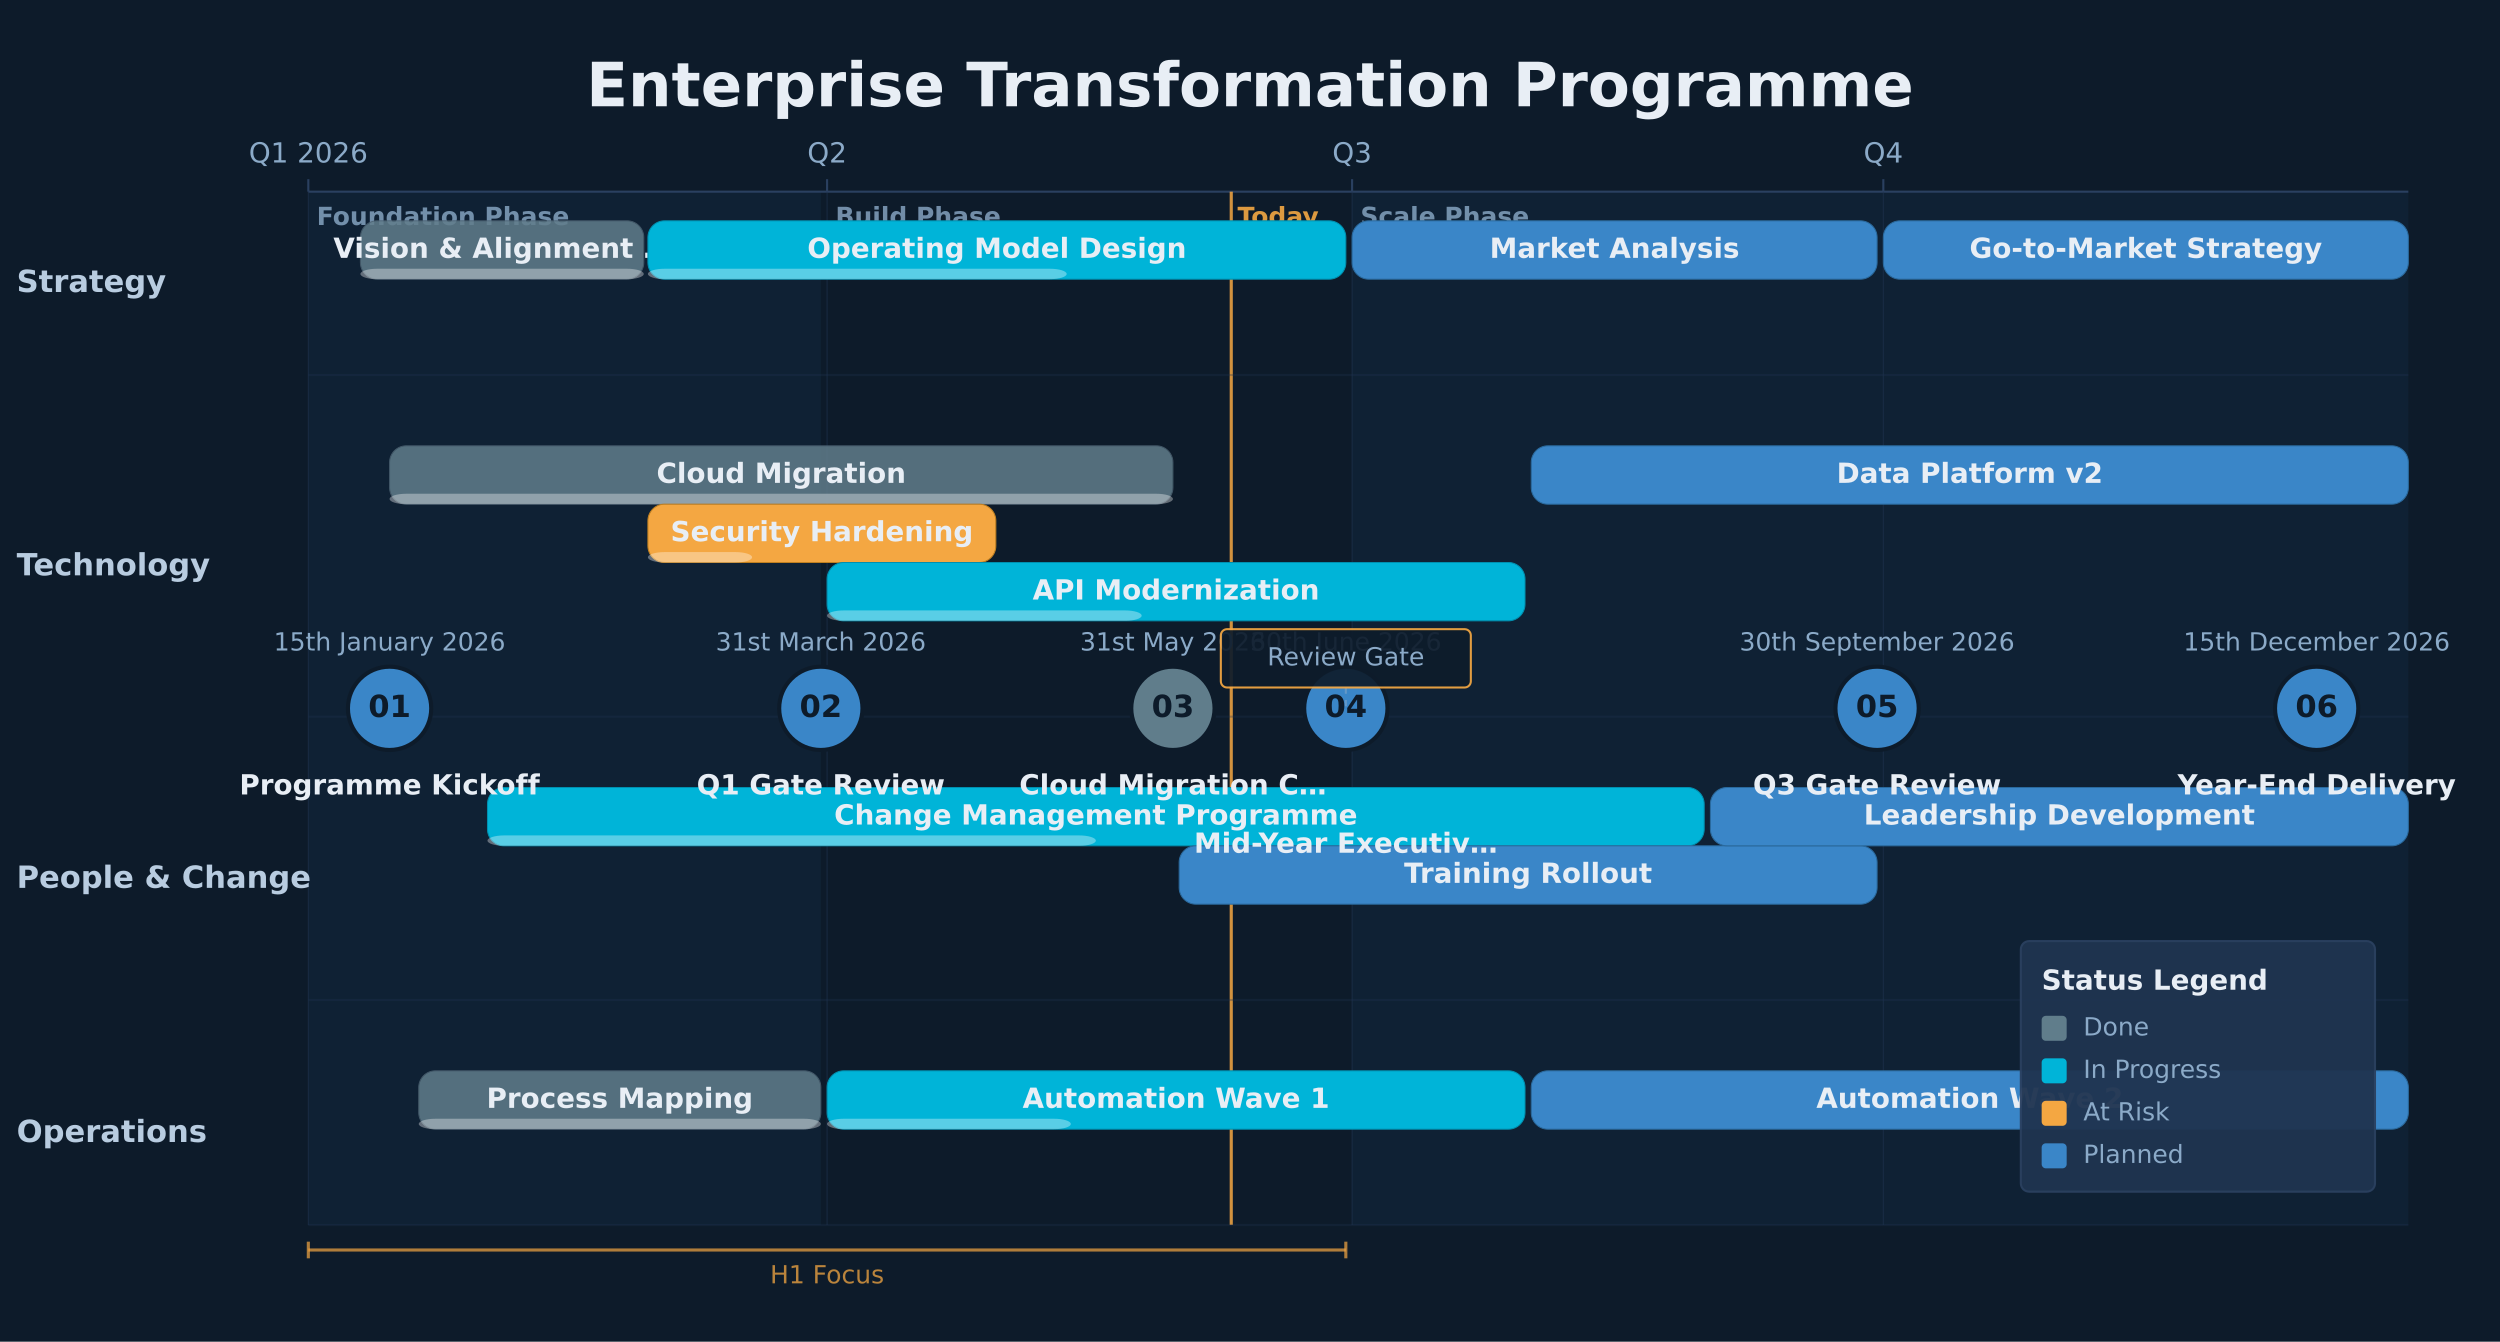
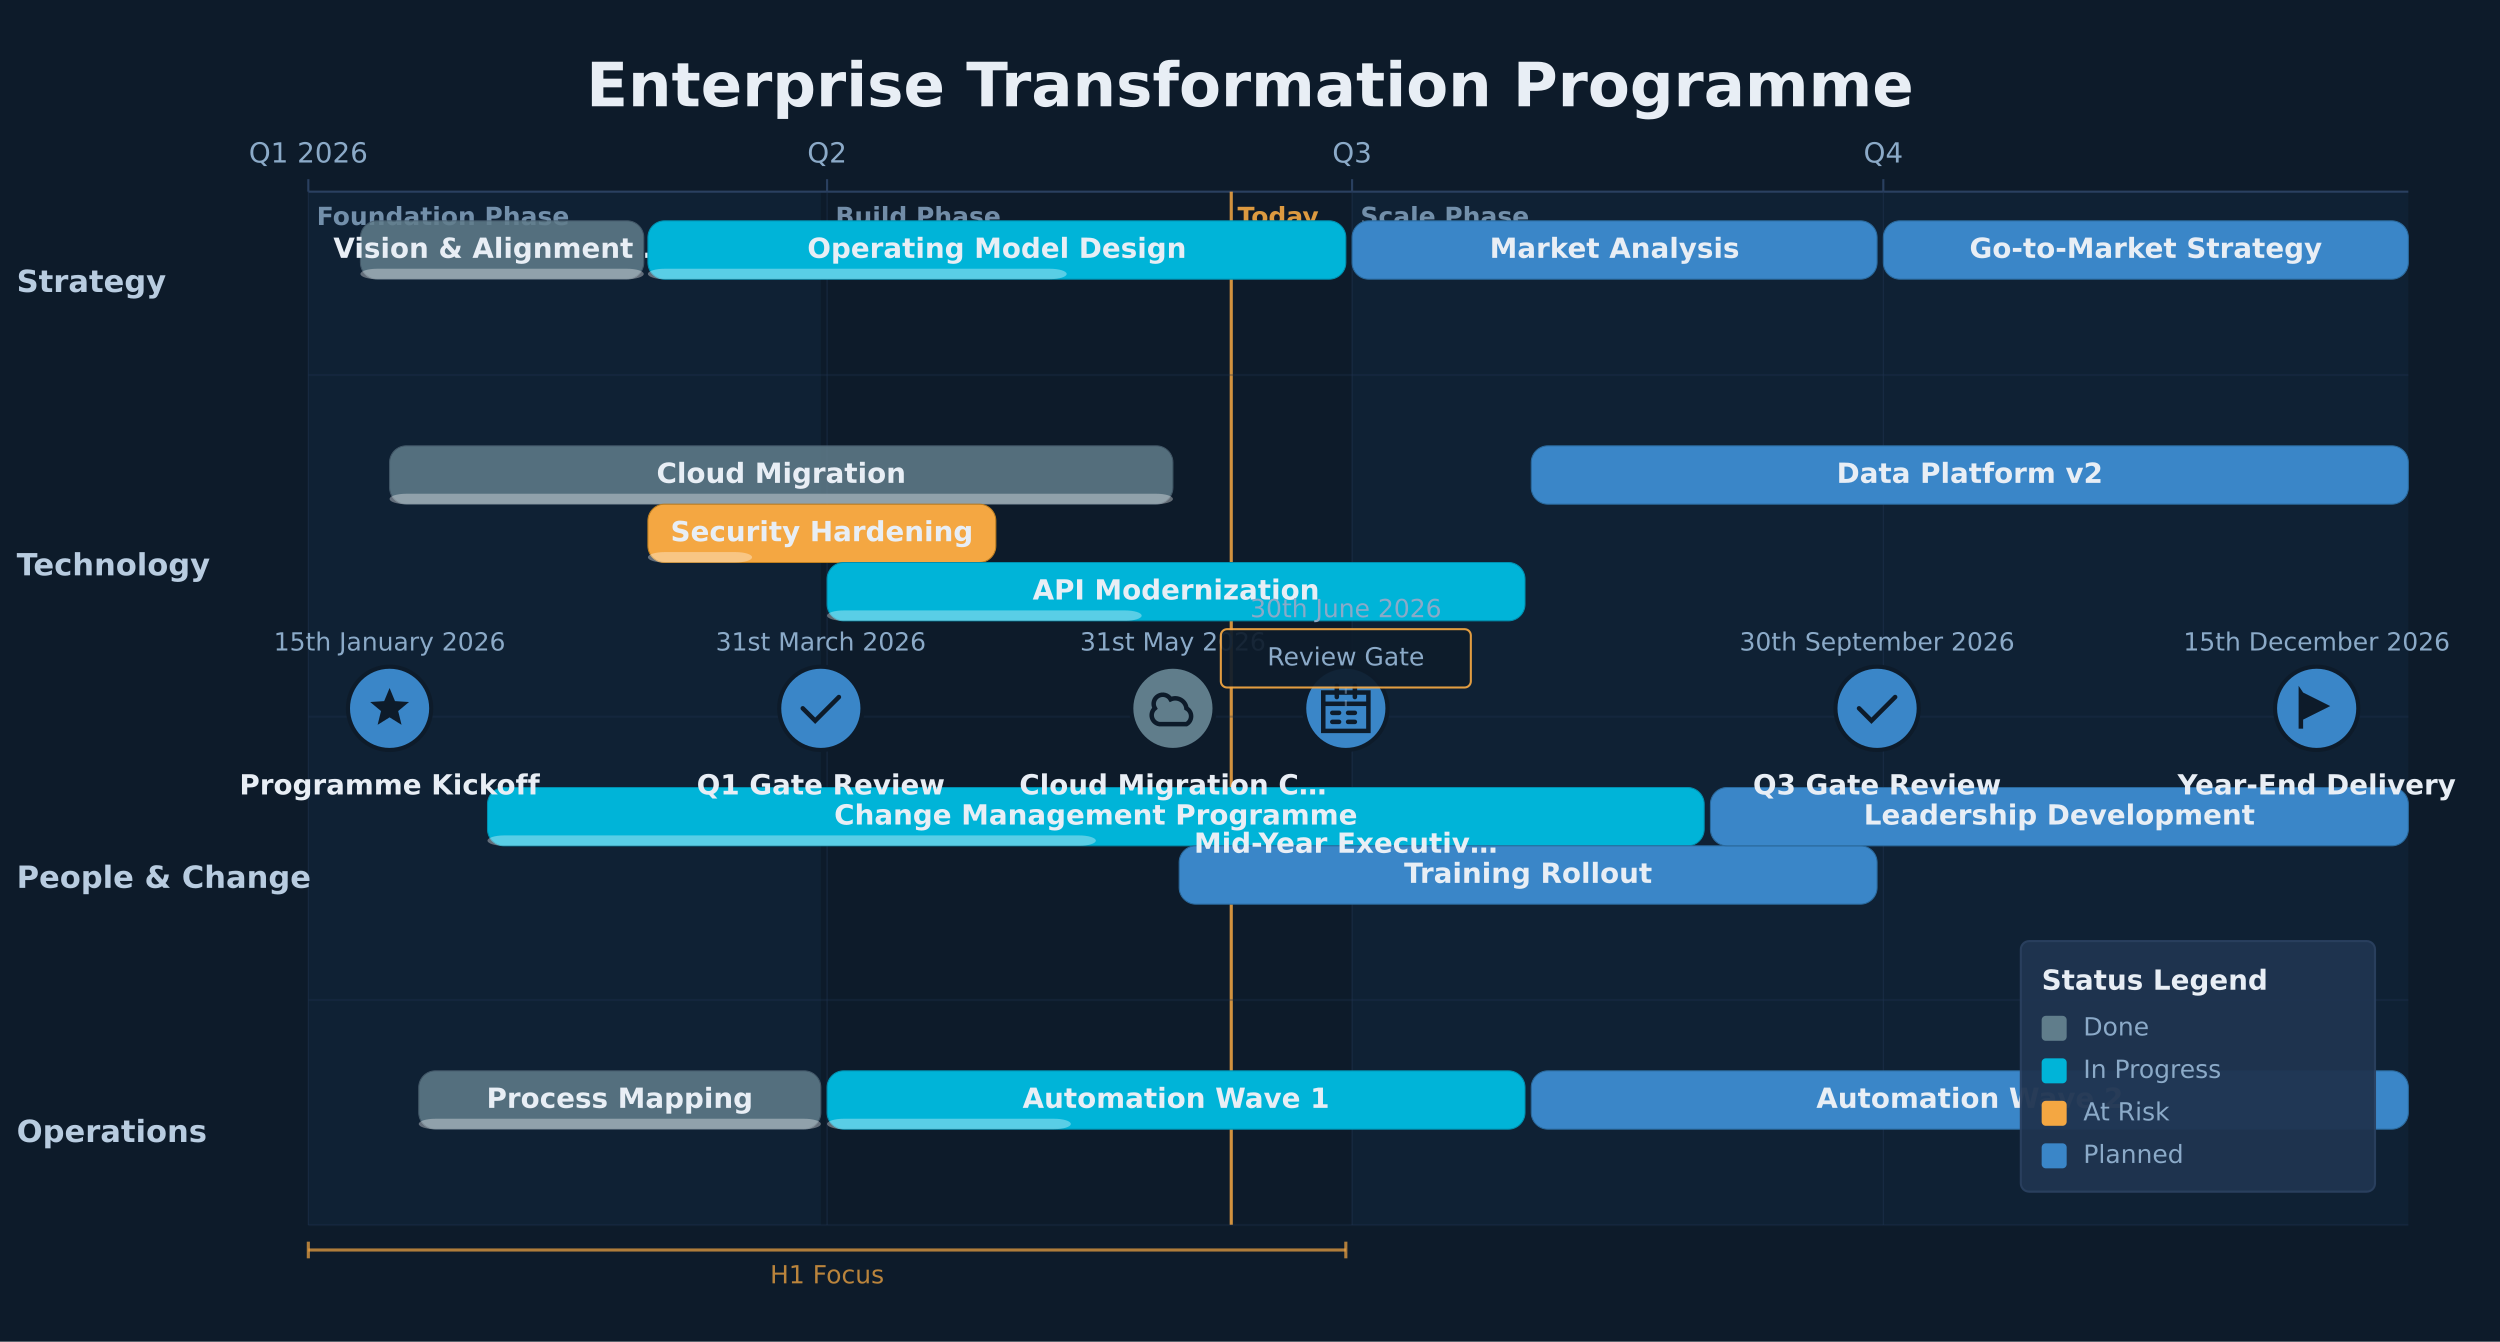
<svg xmlns="http://www.w3.org/2000/svg" height="644" version="1.1" viewBox="0 0 1200 644" width="1200">
  <rect fill="#0D1B2A" height="644" width="1200" x="0" y="0" />
  <rect fill="#3A86C8" height="496" opacity="0.06" width="246" x="148" y="92" />
  <text dominant-baseline="alphabetic" fill="#8BAAC8" font-family="DejaVu Sans, Arial, Helvetica, sans-serif" font-size="12" font-weight="700" opacity="0.8" text-anchor="start" x="152" y="108">Foundation Phase</text>
  <text dominant-baseline="alphabetic" fill="#8BAAC8" font-family="DejaVu Sans, Arial, Helvetica, sans-serif" font-size="12" font-weight="700" opacity="0.8" text-anchor="start" x="401" y="108">Build Phase</text>
  <rect fill="#3A86C8" height="496" opacity="0.06" width="507" x="649" y="92" />
  <text dominant-baseline="alphabetic" fill="#8BAAC8" font-family="DejaVu Sans, Arial, Helvetica, sans-serif" font-size="12" font-weight="700" opacity="0.8" text-anchor="start" x="653" y="108">Scale Phase</text>
  <text dominant-baseline="middle" fill="#E8EEF5" font-family="DejaVu Sans, Arial, Helvetica, sans-serif" font-size="29.33" font-weight="700" text-anchor="middle" x="600" y="42.67">Enterprise Transformation Programme</text>
  <line stroke="#2A4060" stroke-width="1" x1="148" x2="1156" y1="92" y2="92" />
  <line stroke="#2A4060" stroke-width="1" x1="148" x2="148" y1="86" y2="92" />
  <line opacity="0.6" stroke="#1E3350" stroke-width="0.5" x1="148" x2="148" y1="92" y2="588" />
  <text dominant-baseline="alphabetic" fill="#8BAAC8" font-family="DejaVu Sans, Arial, Helvetica, sans-serif" font-size="13.33" font-weight="400" text-anchor="middle" x="148" y="78">Q1 2026</text>
  <line stroke="#2A4060" stroke-width="1" x1="397" x2="397" y1="86" y2="92" />
  <line opacity="0.6" stroke="#1E3350" stroke-width="0.5" x1="397" x2="397" y1="92" y2="588" />
  <text dominant-baseline="alphabetic" fill="#8BAAC8" font-family="DejaVu Sans, Arial, Helvetica, sans-serif" font-size="13.33" font-weight="400" text-anchor="middle" x="397" y="78">Q2</text>
  <line stroke="#2A4060" stroke-width="1" x1="649" x2="649" y1="86" y2="92" />
  <line opacity="0.6" stroke="#1E3350" stroke-width="0.5" x1="649" x2="649" y1="92" y2="588" />
  <text dominant-baseline="alphabetic" fill="#8BAAC8" font-family="DejaVu Sans, Arial, Helvetica, sans-serif" font-size="13.33" font-weight="400" text-anchor="middle" x="649" y="78">Q3</text>
  <line stroke="#2A4060" stroke-width="1" x1="904" x2="904" y1="86" y2="92" />
  <line opacity="0.6" stroke="#1E3350" stroke-width="0.5" x1="904" x2="904" y1="92" y2="588" />
  <text dominant-baseline="alphabetic" fill="#8BAAC8" font-family="DejaVu Sans, Arial, Helvetica, sans-serif" font-size="13.33" font-weight="400" text-anchor="middle" x="904" y="78">Q4</text>
  <line opacity="0.85" stroke="#F4A742" stroke-width="1.5" x1="591" x2="591" y1="92" y2="588" />
  <text dominant-baseline="alphabetic" fill="#F4A742" font-family="DejaVu Sans, Arial, Helvetica, sans-serif" font-size="12" font-weight="600" opacity="0.9" text-anchor="start" x="594" y="108">Today</text>
  <line opacity="0.7" stroke="#F4A742" stroke-width="1.5" x1="148" x2="646" y1="600" y2="600" />
  <line opacity="0.7" stroke="#F4A742" stroke-width="1.5" x1="148" x2="148" y1="596" y2="604" />
  <line opacity="0.7" stroke="#F4A742" stroke-width="1.5" x1="646" x2="646" y1="596" y2="604" />
  <text dominant-baseline="alphabetic" fill="#F4A742" font-family="DejaVu Sans, Arial, Helvetica, sans-serif" font-size="12" font-weight="400" opacity="0.75" text-anchor="middle" x="397" y="616">H1 Focus</text>
  <line opacity="0.3" stroke="#1E3350" stroke-width="1" x1="148" x2="1156" y1="180" y2="180" />
  <text dominant-baseline="middle" fill="#B8CCE0" font-family="DejaVu Sans, Arial, Helvetica, sans-serif" font-size="14.67" font-weight="700" text-anchor="start" x="8" y="136">Strategy</text>
  <line opacity="0.3" stroke="#1E3350" stroke-width="1" x1="148" x2="1156" y1="344" y2="344" />
  <text dominant-baseline="middle" fill="#B8CCE0" font-family="DejaVu Sans, Arial, Helvetica, sans-serif" font-size="14.67" font-weight="700" text-anchor="start" x="8" y="272">Technology</text>
  <line opacity="0.3" stroke="#1E3350" stroke-width="1" x1="148" x2="1156" y1="480" y2="480" />
  <text dominant-baseline="middle" fill="#B8CCE0" font-family="DejaVu Sans, Arial, Helvetica, sans-serif" font-size="14.67" font-weight="700" text-anchor="start" x="8" y="422">People &amp; Change</text>
  <line opacity="0.3" stroke="#1E3350" stroke-width="1" x1="148" x2="1156" y1="588" y2="588" />
  <text dominant-baseline="middle" fill="#B8CCE0" font-family="DejaVu Sans, Arial, Helvetica, sans-serif" font-size="14.67" font-weight="700" text-anchor="start" x="8" y="544">Operations</text>
  <rect fill="#607D8B" height="28" opacity="0.85" rx="8" stroke="#4A6070" stroke-width="0.5" width="136" x="173" y="106" />
  <rect fill="#FFFFFF" height="5" opacity="0.35" rx="8" width="136" x="173" y="129" />
  <text dominant-baseline="middle" fill="#E8EEF5" font-family="DejaVu Sans, Arial, Helvetica, sans-serif" font-size="13.33" font-weight="700" text-anchor="middle" x="241" y="120">Vision &amp; Alignment …</text>
  <rect fill="#00B4D8" height="28" opacity="1" rx="8" stroke="#0090B0" stroke-width="0.5" width="335" x="311" y="106" />
  <rect fill="#FFFFFF" height="5" opacity="0.35" rx="8" width="201" x="311" y="129" />
  <text dominant-baseline="middle" fill="#E8EEF5" font-family="DejaVu Sans, Arial, Helvetica, sans-serif" font-size="13.33" font-weight="700" text-anchor="middle" x="478.5" y="120">Operating Model Design</text>
  <rect fill="#3A86C8" height="28" opacity="1" rx="8" stroke="#2A6A9E" stroke-width="0.5" width="252" x="649" y="106" />
  <text dominant-baseline="middle" fill="#E8EEF5" font-family="DejaVu Sans, Arial, Helvetica, sans-serif" font-size="13.33" font-weight="700" text-anchor="middle" x="775" y="120">Market Analysis</text>
  <rect fill="#3A86C8" height="28" opacity="1" rx="8" stroke="#2A6A9E" stroke-width="0.5" width="252" x="904" y="106" />
  <text dominant-baseline="middle" fill="#E8EEF5" font-family="DejaVu Sans, Arial, Helvetica, sans-serif" font-size="13.33" font-weight="700" text-anchor="middle" x="1030" y="120">Go-to-Market Strategy</text>
  <rect fill="#607D8B" height="28" opacity="0.85" rx="8" stroke="#4A6070" stroke-width="0.5" width="376" x="187" y="214" />
  <rect fill="#FFFFFF" height="5" opacity="0.35" rx="8" width="376" x="187" y="237" />
  <text dominant-baseline="middle" fill="#E8EEF5" font-family="DejaVu Sans, Arial, Helvetica, sans-serif" font-size="13.33" font-weight="700" text-anchor="middle" x="375" y="228">Cloud Migration</text>
  <rect fill="#F4A742" height="28" opacity="1" rx="8" stroke="#C08020" stroke-width="0.5" width="167" x="311" y="242" />
  <rect fill="#FFFFFF" height="5" opacity="0.35" rx="8" width="50" x="311" y="265" />
  <text dominant-baseline="middle" fill="#E8EEF5" font-family="DejaVu Sans, Arial, Helvetica, sans-serif" font-size="13.33" font-weight="700" text-anchor="middle" x="394.5" y="256">Security Hardening</text>
  <rect fill="#00B4D8" height="28" opacity="1" rx="8" stroke="#0090B0" stroke-width="0.5" width="335" x="397" y="270" />
  <rect fill="#FFFFFF" height="5" opacity="0.35" rx="8" width="151" x="397" y="293" />
  <text dominant-baseline="middle" fill="#E8EEF5" font-family="DejaVu Sans, Arial, Helvetica, sans-serif" font-size="13.33" font-weight="700" text-anchor="middle" x="564.5" y="284">API Modernization</text>
  <rect fill="#3A86C8" height="28" opacity="1" rx="8" stroke="#2A6A9E" stroke-width="0.5" width="421" x="735" y="214" />
  <text dominant-baseline="middle" fill="#E8EEF5" font-family="DejaVu Sans, Arial, Helvetica, sans-serif" font-size="13.33" font-weight="700" text-anchor="middle" x="945.5" y="228">Data Platform v2</text>
  <rect fill="#00B4D8" height="28" opacity="1" rx="8" stroke="#0090B0" stroke-width="0.5" width="584" x="234" y="378" />
  <rect fill="#FFFFFF" height="5" opacity="0.35" rx="8" width="292" x="234" y="401" />
  <text dominant-baseline="middle" fill="#E8EEF5" font-family="DejaVu Sans, Arial, Helvetica, sans-serif" font-size="13.33" font-weight="700" text-anchor="middle" x="526" y="392">Change Management Programme</text>
  <rect fill="#3A86C8" height="28" opacity="1" rx="8" stroke="#2A6A9E" stroke-width="0.5" width="335" x="566" y="406" />
  <text dominant-baseline="middle" fill="#E8EEF5" font-family="DejaVu Sans, Arial, Helvetica, sans-serif" font-size="13.33" font-weight="700" text-anchor="middle" x="733.5" y="420">Training Rollout</text>
  <rect fill="#3A86C8" height="28" opacity="1" rx="8" stroke="#2A6A9E" stroke-width="0.5" width="335" x="821" y="378" />
  <text dominant-baseline="middle" fill="#E8EEF5" font-family="DejaVu Sans, Arial, Helvetica, sans-serif" font-size="13.33" font-weight="700" text-anchor="middle" x="988.5" y="392">Leadership Development</text>
  <rect fill="#607D8B" height="28" opacity="0.85" rx="8" stroke="#4A6070" stroke-width="0.5" width="193" x="201" y="514" />
  <rect fill="#FFFFFF" height="5" opacity="0.35" rx="8" width="193" x="201" y="537" />
  <text dominant-baseline="middle" fill="#E8EEF5" font-family="DejaVu Sans, Arial, Helvetica, sans-serif" font-size="13.33" font-weight="700" text-anchor="middle" x="297.5" y="528">Process Mapping</text>
  <rect fill="#00B4D8" height="28" opacity="1" rx="8" stroke="#0090B0" stroke-width="0.5" width="335" x="397" y="514" />
  <rect fill="#FFFFFF" height="5" opacity="0.35" rx="8" width="117" x="397" y="537" />
  <text dominant-baseline="middle" fill="#E8EEF5" font-family="DejaVu Sans, Arial, Helvetica, sans-serif" font-size="13.33" font-weight="700" text-anchor="middle" x="564.5" y="528">Automation Wave 1</text>
  <rect fill="#3A86C8" height="28" opacity="1" rx="8" stroke="#2A6A9E" stroke-width="0.5" width="421" x="735" y="514" />
  <text dominant-baseline="middle" fill="#E8EEF5" font-family="DejaVu Sans, Arial, Helvetica, sans-serif" font-size="13.33" font-weight="700" text-anchor="middle" x="945.5" y="528">Automation Wave 2</text>
  <circle cx="187" cy="340" fill="#3A86C8" r="20" stroke="#0D1B2A" stroke-width="2" />
-   <text dominant-baseline="middle" fill="#0D1B2A" font-family="DejaVu Sans, Arial, Helvetica, sans-serif" font-size="14.67" font-weight="700" text-anchor="middle" x="187" y="340">01</text>
+   <path d="M 12 3 L 14.4 8.8 L 20.6 9.2 L 15.8 13.2 L 17.3 19.3 L 12 16 L 6.7 19.3 L 8.2 13.2 L 3.4 9.2 L 9.6 8.8 Z" fill="#0D1B2A" transform="translate(187,340) scale(1.0833) translate(-12,-12)" />
  <text dominant-baseline="alphabetic" fill="#8BAAC8" font-family="DejaVu Sans, Arial, Helvetica, sans-serif" font-size="12" font-weight="400" text-anchor="middle" x="187" y="312.24">15th January 2026</text>
  <text dominant-baseline="alphabetic" fill="#E8EEF5" font-family="DejaVu Sans, Arial, Helvetica, sans-serif" font-size="13.33" font-weight="600" text-anchor="middle" x="187" y="381.33">Programme Kickoff</text>
  <circle cx="394" cy="340" fill="#3A86C8" r="20" stroke="#0D1B2A" stroke-width="2" />
-   <text dominant-baseline="middle" fill="#0D1B2A" font-family="DejaVu Sans, Arial, Helvetica, sans-serif" font-size="14.67" font-weight="700" text-anchor="middle" x="394" y="340">02</text>
+   <path d="M 4 12 L 9.5 17.5 L 20 7" fill="none" stroke="#0D1B2A" stroke-linecap="round" stroke-width="2" transform="translate(394,340) scale(1.0833) translate(-12,-12)" />
  <text dominant-baseline="alphabetic" fill="#8BAAC8" font-family="DejaVu Sans, Arial, Helvetica, sans-serif" font-size="12" font-weight="400" text-anchor="middle" x="394" y="312.24">31st March 2026</text>
  <text dominant-baseline="alphabetic" fill="#E8EEF5" font-family="DejaVu Sans, Arial, Helvetica, sans-serif" font-size="13.33" font-weight="600" text-anchor="middle" x="394" y="381.33">Q1 Gate Review</text>
  <circle cx="563" cy="340" fill="#607D8B" r="20" stroke="#0D1B2A" stroke-width="2" />
-   <text dominant-baseline="middle" fill="#0D1B2A" font-family="DejaVu Sans, Arial, Helvetica, sans-serif" font-size="14.67" font-weight="700" text-anchor="middle" x="563" y="340">03</text>
+   <path d="M 6 19 L 18 19 A 4 4 0 0 0 18 12 A 5 5 0 0 0 11 8 A 4 4 0 0 0 4 12 A 4 4 0 0 0 6 19 Z" fill="none" stroke="#0D1B2A" stroke-linecap="round" stroke-width="2" transform="translate(563,340) scale(1.0833) translate(-12,-12)" />
  <text dominant-baseline="alphabetic" fill="#8BAAC8" font-family="DejaVu Sans, Arial, Helvetica, sans-serif" font-size="12" font-weight="400" text-anchor="middle" x="563" y="312.24">31st May 2026</text>
  <text dominant-baseline="alphabetic" fill="#E8EEF5" font-family="DejaVu Sans, Arial, Helvetica, sans-serif" font-size="13.33" font-weight="600" text-anchor="middle" x="563" y="381.33">Cloud Migration C…</text>
  <circle cx="646" cy="340" fill="#3A86C8" r="20" stroke="#0D1B2A" stroke-width="2" />
-   <text dominant-baseline="middle" fill="#0D1B2A" font-family="DejaVu Sans, Arial, Helvetica, sans-serif" font-size="14.67" font-weight="700" text-anchor="middle" x="646" y="340">04</text>
-   <text dominant-baseline="alphabetic" fill="#8BAAC8" font-family="DejaVu Sans, Arial, Helvetica, sans-serif" font-size="12" font-weight="400" text-anchor="middle" x="646" y="312.24">30th June 2026</text>
+   <path d="M 2 5 L 2 22 L 22 22 L 22 5 Z M 2 10 L 22 10 M 8 2 L 8 7 M 16 2 L 16 7 M 6 14 L 9 14 M 13 14 L 16 14 M 6 18 L 9 18 M 13 18 L 16 18" fill="none" stroke="#0D1B2A" stroke-linecap="round" stroke-width="2" transform="translate(646,340) scale(1.0833) translate(-12,-12)" />
+   <text dominant-baseline="alphabetic" fill="#8BAAC8" font-family="DejaVu Sans, Arial, Helvetica, sans-serif" font-size="12" font-weight="400" text-anchor="middle" x="646" y="296.24">30th June 2026</text>
  <text dominant-baseline="alphabetic" fill="#E8EEF5" font-family="DejaVu Sans, Arial, Helvetica, sans-serif" font-size="13.33" font-weight="600" text-anchor="middle" x="646" y="409.33">Mid-Year Executiv…</text>
  <circle cx="901" cy="340" fill="#3A86C8" r="20" stroke="#0D1B2A" stroke-width="2" />
-   <text dominant-baseline="middle" fill="#0D1B2A" font-family="DejaVu Sans, Arial, Helvetica, sans-serif" font-size="14.67" font-weight="700" text-anchor="middle" x="901" y="340">05</text>
+   <path d="M 4 12 L 9.5 17.5 L 20 7" fill="none" stroke="#0D1B2A" stroke-linecap="round" stroke-width="2" transform="translate(901,340) scale(1.0833) translate(-12,-12)" />
  <text dominant-baseline="alphabetic" fill="#8BAAC8" font-family="DejaVu Sans, Arial, Helvetica, sans-serif" font-size="12" font-weight="400" text-anchor="middle" x="901" y="312.24">30th September 2026</text>
  <text dominant-baseline="alphabetic" fill="#E8EEF5" font-family="DejaVu Sans, Arial, Helvetica, sans-serif" font-size="13.33" font-weight="600" text-anchor="middle" x="901" y="381.33">Q3 Gate Review</text>
  <circle cx="1112" cy="340" fill="#3A86C8" r="20" stroke="#0D1B2A" stroke-width="2" />
-   <text dominant-baseline="middle" fill="#0D1B2A" font-family="DejaVu Sans, Arial, Helvetica, sans-serif" font-size="14.67" font-weight="700" text-anchor="middle" x="1112" y="340">06</text>
+   <path d="M 4 2 L 4 21 L 6 21 L 6 17 L 18 11 L 6 5 Z" fill="#0D1B2A" transform="translate(1112,340) scale(1.0833) translate(-12,-12)" />
  <text dominant-baseline="alphabetic" fill="#8BAAC8" font-family="DejaVu Sans, Arial, Helvetica, sans-serif" font-size="12" font-weight="400" text-anchor="middle" x="1112.01" y="312.24">15th December 2026</text>
  <text dominant-baseline="alphabetic" fill="#E8EEF5" font-family="DejaVu Sans, Arial, Helvetica, sans-serif" font-size="13.33" font-weight="600" text-anchor="middle" x="1112" y="381.33">Year-End Delivery</text>
  <line opacity="0.5" stroke="#8BAAC8" stroke-dasharray="3,3" stroke-width="1" x1="646" x2="646" y1="330" y2="340" />
  <rect fill="#0D1B2A" height="28" opacity="0.92" rx="3" stroke="#F4A742" stroke-width="1" width="120" x="586" y="302" />
  <text dominant-baseline="middle" fill="#8BAAC8" font-family="DejaVu Sans, Arial, Helvetica, sans-serif" font-size="12" font-weight="400" text-anchor="middle" x="646" y="316">Review Gate</text>
  <rect fill="#1E3350" height="120.27" opacity="0.95" rx="4" stroke="#2A4060" stroke-width="1" width="170" x="970" y="451.73" />
  <text dominant-baseline="alphabetic" fill="#E8EEF5" font-family="DejaVu Sans, Arial, Helvetica, sans-serif" font-size="13.33" font-weight="700" text-anchor="start" x="980" y="475.07">Status Legend</text>
  <rect fill="#607D8B" height="12" rx="2" width="12" x="980" y="487.6" />
  <text dominant-baseline="middle" fill="#8BAAC8" font-family="DejaVu Sans, Arial, Helvetica, sans-serif" font-size="12" font-weight="400" text-anchor="start" x="1000" y="493.6">Done</text>
  <rect fill="#00B4D8" height="12" rx="2" width="12" x="980" y="508" />
  <text dominant-baseline="middle" fill="#8BAAC8" font-family="DejaVu Sans, Arial, Helvetica, sans-serif" font-size="12" font-weight="400" text-anchor="start" x="1000" y="514">In Progress</text>
  <rect fill="#F4A742" height="12" rx="2" width="12" x="980" y="528.4" />
  <text dominant-baseline="middle" fill="#8BAAC8" font-family="DejaVu Sans, Arial, Helvetica, sans-serif" font-size="12" font-weight="400" text-anchor="start" x="1000" y="534.4">At Risk</text>
  <rect fill="#3A86C8" height="12" rx="2" width="12" x="980" y="548.8" />
  <text dominant-baseline="middle" fill="#8BAAC8" font-family="DejaVu Sans, Arial, Helvetica, sans-serif" font-size="12" font-weight="400" text-anchor="start" x="1000" y="554.8">Planned</text>
</svg>
